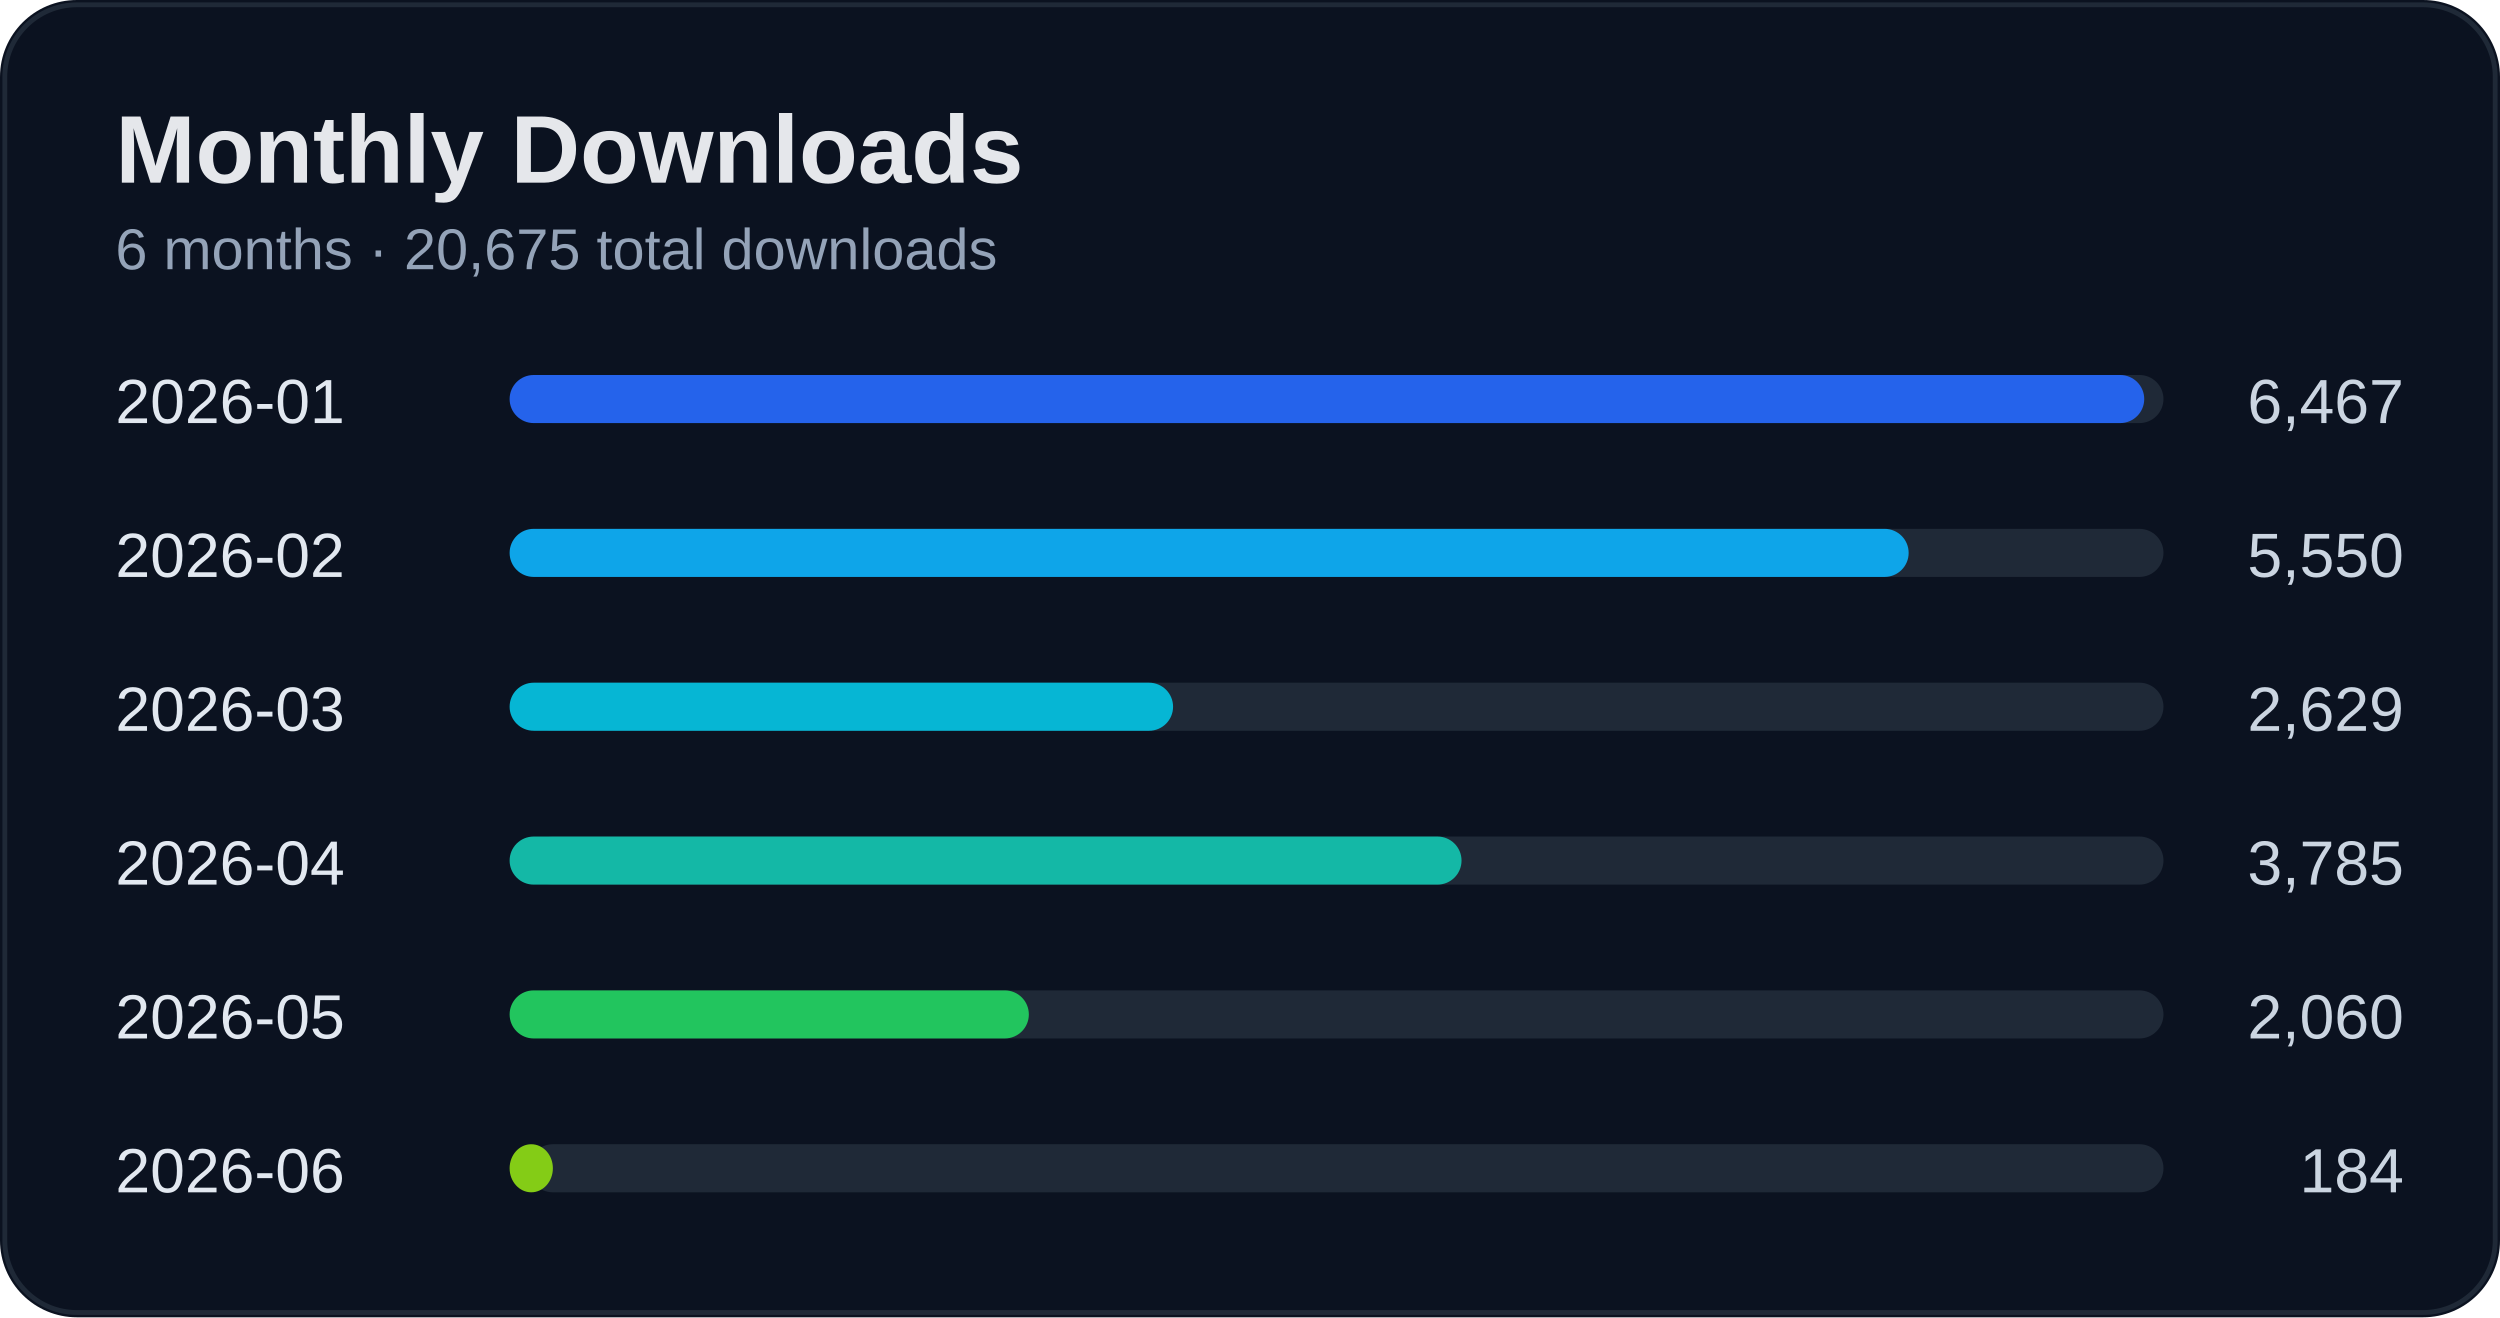
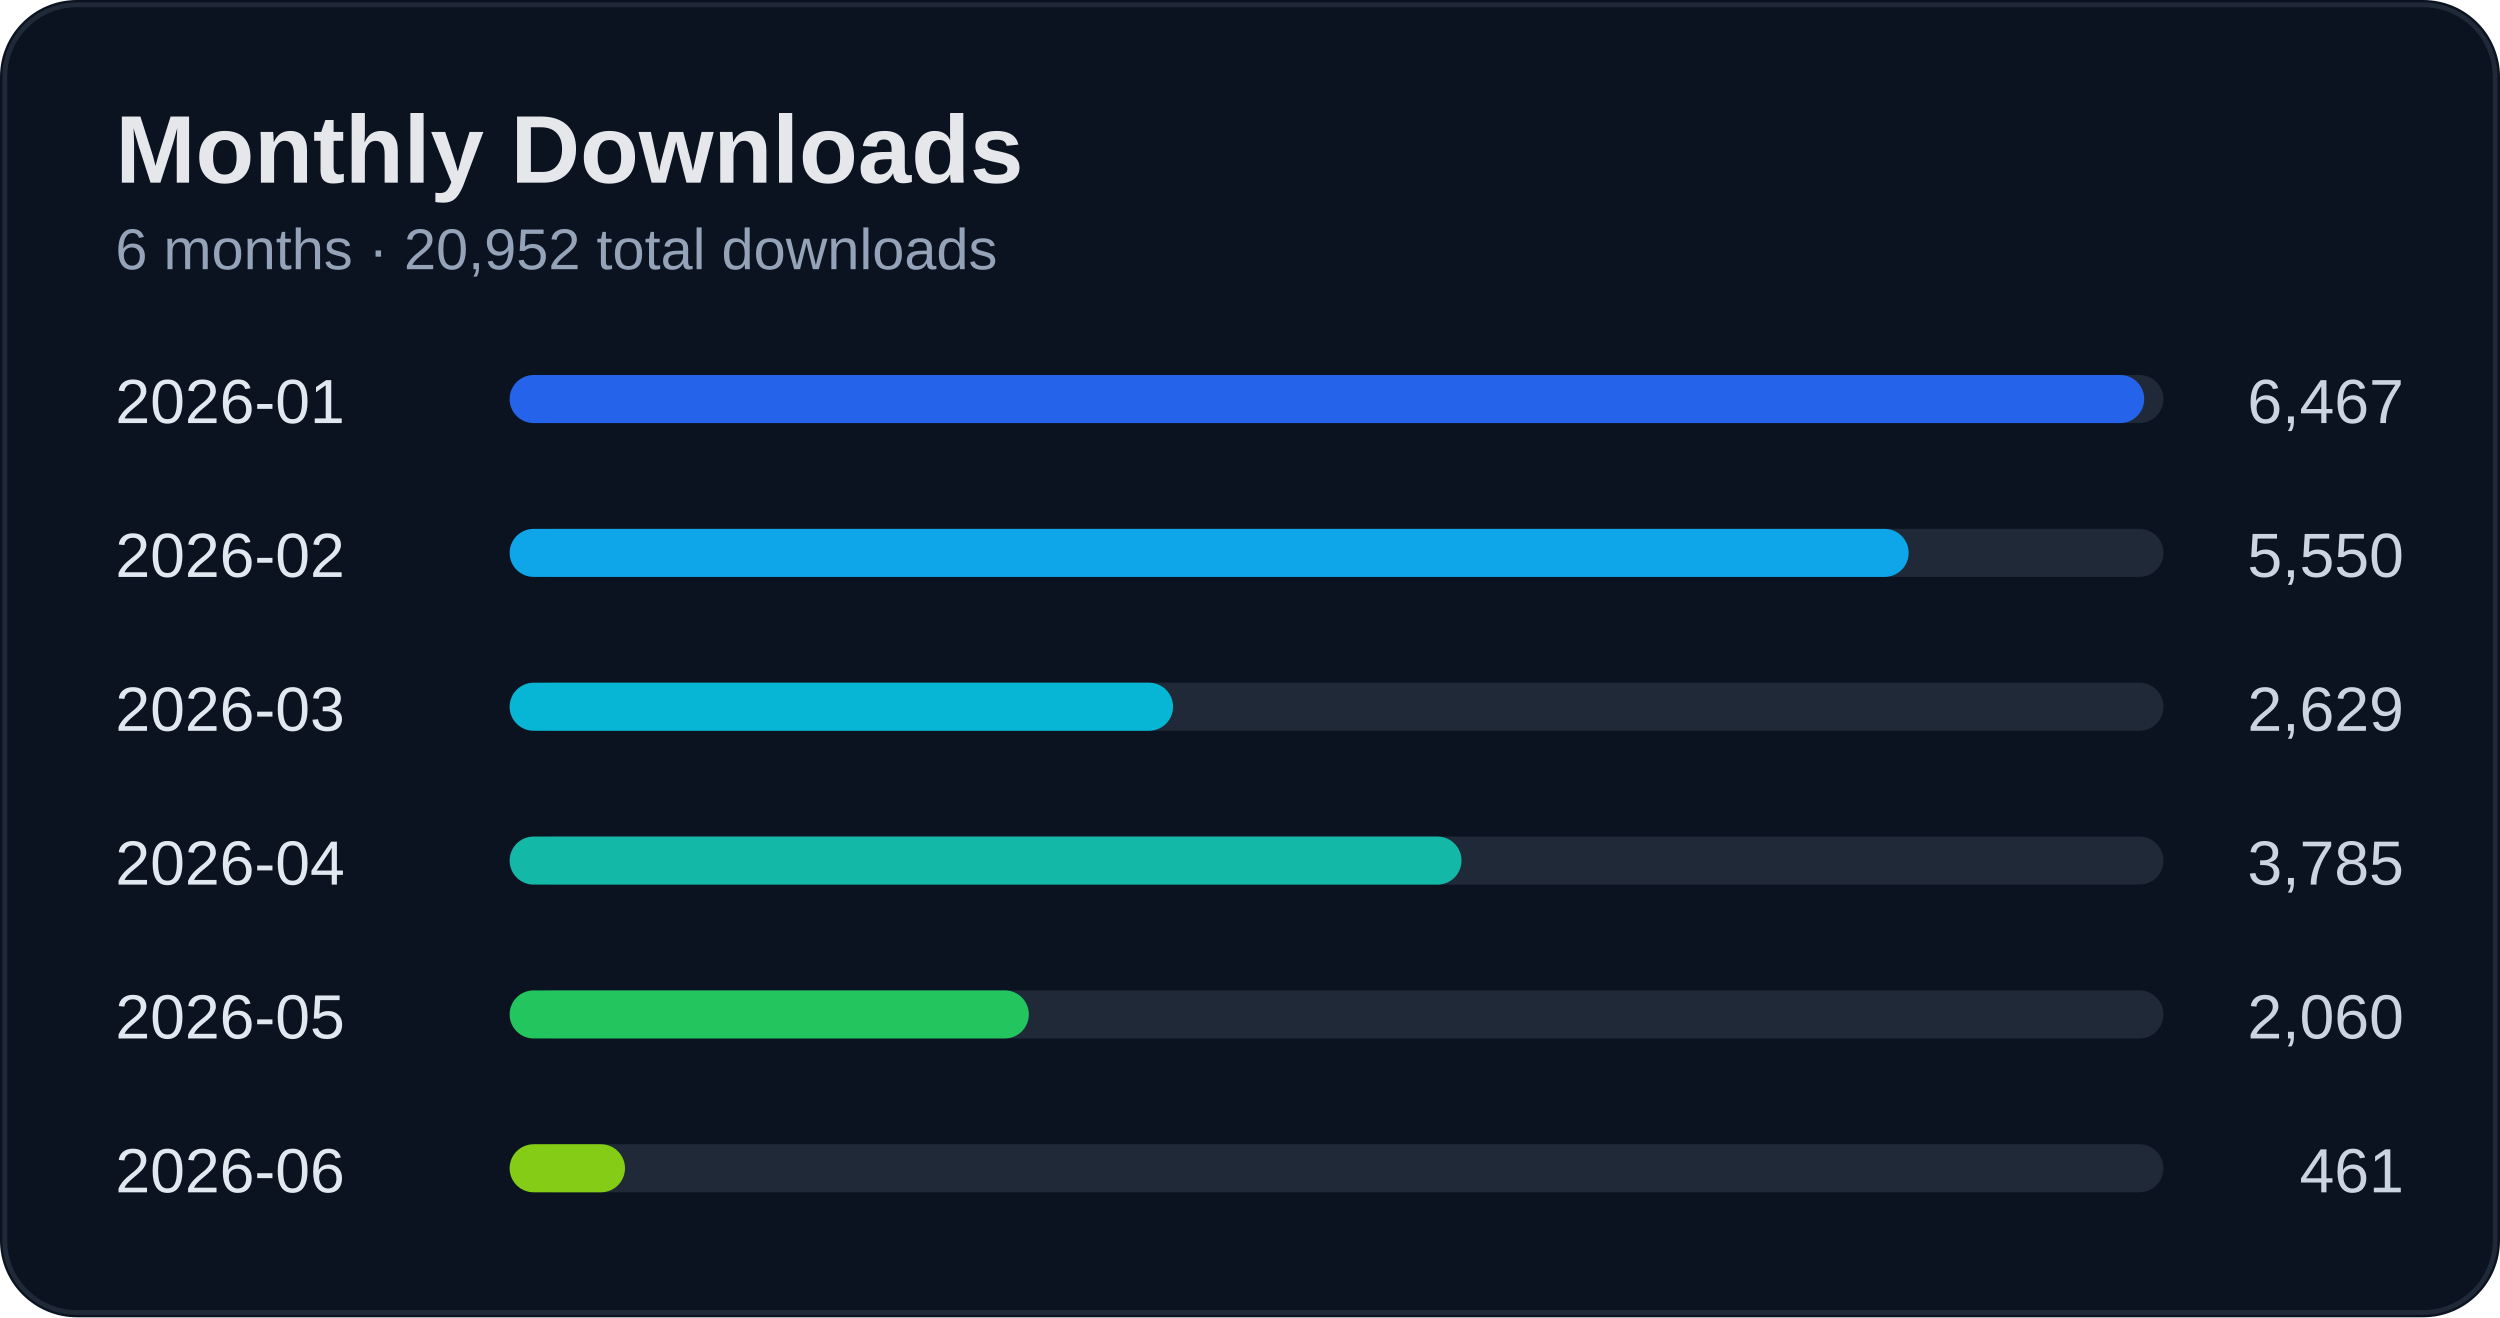
<svg xmlns="http://www.w3.org/2000/svg" width="520" height="274" viewBox="0 0 520 274">
  <rect width="100%" height="100%" rx="16" fill="#0b1220" />
  <rect x="1" y="1" width="518" height="272" rx="15" fill="none" stroke="#1f2937" />
  <text x="24" y="38" fill="#e5e7eb" font-size="20" font-weight="700" font-family="Segoe UI, Arial">Monthly Downloads</text>
-   <text x="24" y="56" fill="#94a3b8" font-size="12" font-family="Segoe UI, Arial">6 months · 20,675 total downloads</text>
+   <text x="24" y="56" fill="#94a3b8" font-size="12" font-family="Segoe UI, Arial">6 months · 20,952 total downloads</text>
  <text x="24" y="88" fill="#e2e8f0" font-size="13" font-family="Segoe UI, Arial">2026-01</text>
  <text x="500" y="88" fill="#cbd5e1" font-size="13" text-anchor="end" font-family="Segoe UI, Arial">6,467</text>
  <rect x="110" y="78" width="340" height="10" rx="5" fill="#1f2937" />
  <rect x="106" y="78" width="340" height="10" rx="5" fill="#2563eb" />
  <text x="24" y="120" fill="#e2e8f0" font-size="13" font-family="Segoe UI, Arial">2026-02</text>
  <text x="500" y="120" fill="#cbd5e1" font-size="13" text-anchor="end" font-family="Segoe UI, Arial">5,550</text>
  <rect x="110" y="110" width="340" height="10" rx="5" fill="#1f2937" />
  <rect x="106" y="110" width="291" height="10" rx="5" fill="#0ea5e9" />
  <text x="24" y="152" fill="#e2e8f0" font-size="13" font-family="Segoe UI, Arial">2026-03</text>
  <text x="500" y="152" fill="#cbd5e1" font-size="13" text-anchor="end" font-family="Segoe UI, Arial">2,629</text>
  <rect x="110" y="142" width="340" height="10" rx="5" fill="#1f2937" />
  <rect x="106" y="142" width="138" height="10" rx="5" fill="#06b6d4" />
  <text x="24" y="184" fill="#e2e8f0" font-size="13" font-family="Segoe UI, Arial">2026-04</text>
  <text x="500" y="184" fill="#cbd5e1" font-size="13" text-anchor="end" font-family="Segoe UI, Arial">3,785</text>
  <rect x="110" y="174" width="340" height="10" rx="5" fill="#1f2937" />
  <rect x="106" y="174" width="198" height="10" rx="5" fill="#14b8a6" />
  <text x="24" y="216" fill="#e2e8f0" font-size="13" font-family="Segoe UI, Arial">2026-05</text>
  <text x="500" y="216" fill="#cbd5e1" font-size="13" text-anchor="end" font-family="Segoe UI, Arial">2,060</text>
  <rect x="110" y="206" width="340" height="10" rx="5" fill="#1f2937" />
  <rect x="106" y="206" width="108" height="10" rx="5" fill="#22c55e" />
  <text x="24" y="248" fill="#e2e8f0" font-size="13" font-family="Segoe UI, Arial">2026-06</text>
-   <text x="500" y="248" fill="#cbd5e1" font-size="13" text-anchor="end" font-family="Segoe UI, Arial">184</text>
+   <text x="500" y="248" fill="#cbd5e1" font-size="13" text-anchor="end" font-family="Segoe UI, Arial">461</text>
  <rect x="110" y="238" width="340" height="10" rx="5" fill="#1f2937" />
-   <rect x="106" y="238" width="9" height="10" rx="5" fill="#84cc16" />
+   <rect x="106" y="238" width="24" height="10" rx="5" fill="#84cc16" />
</svg>
